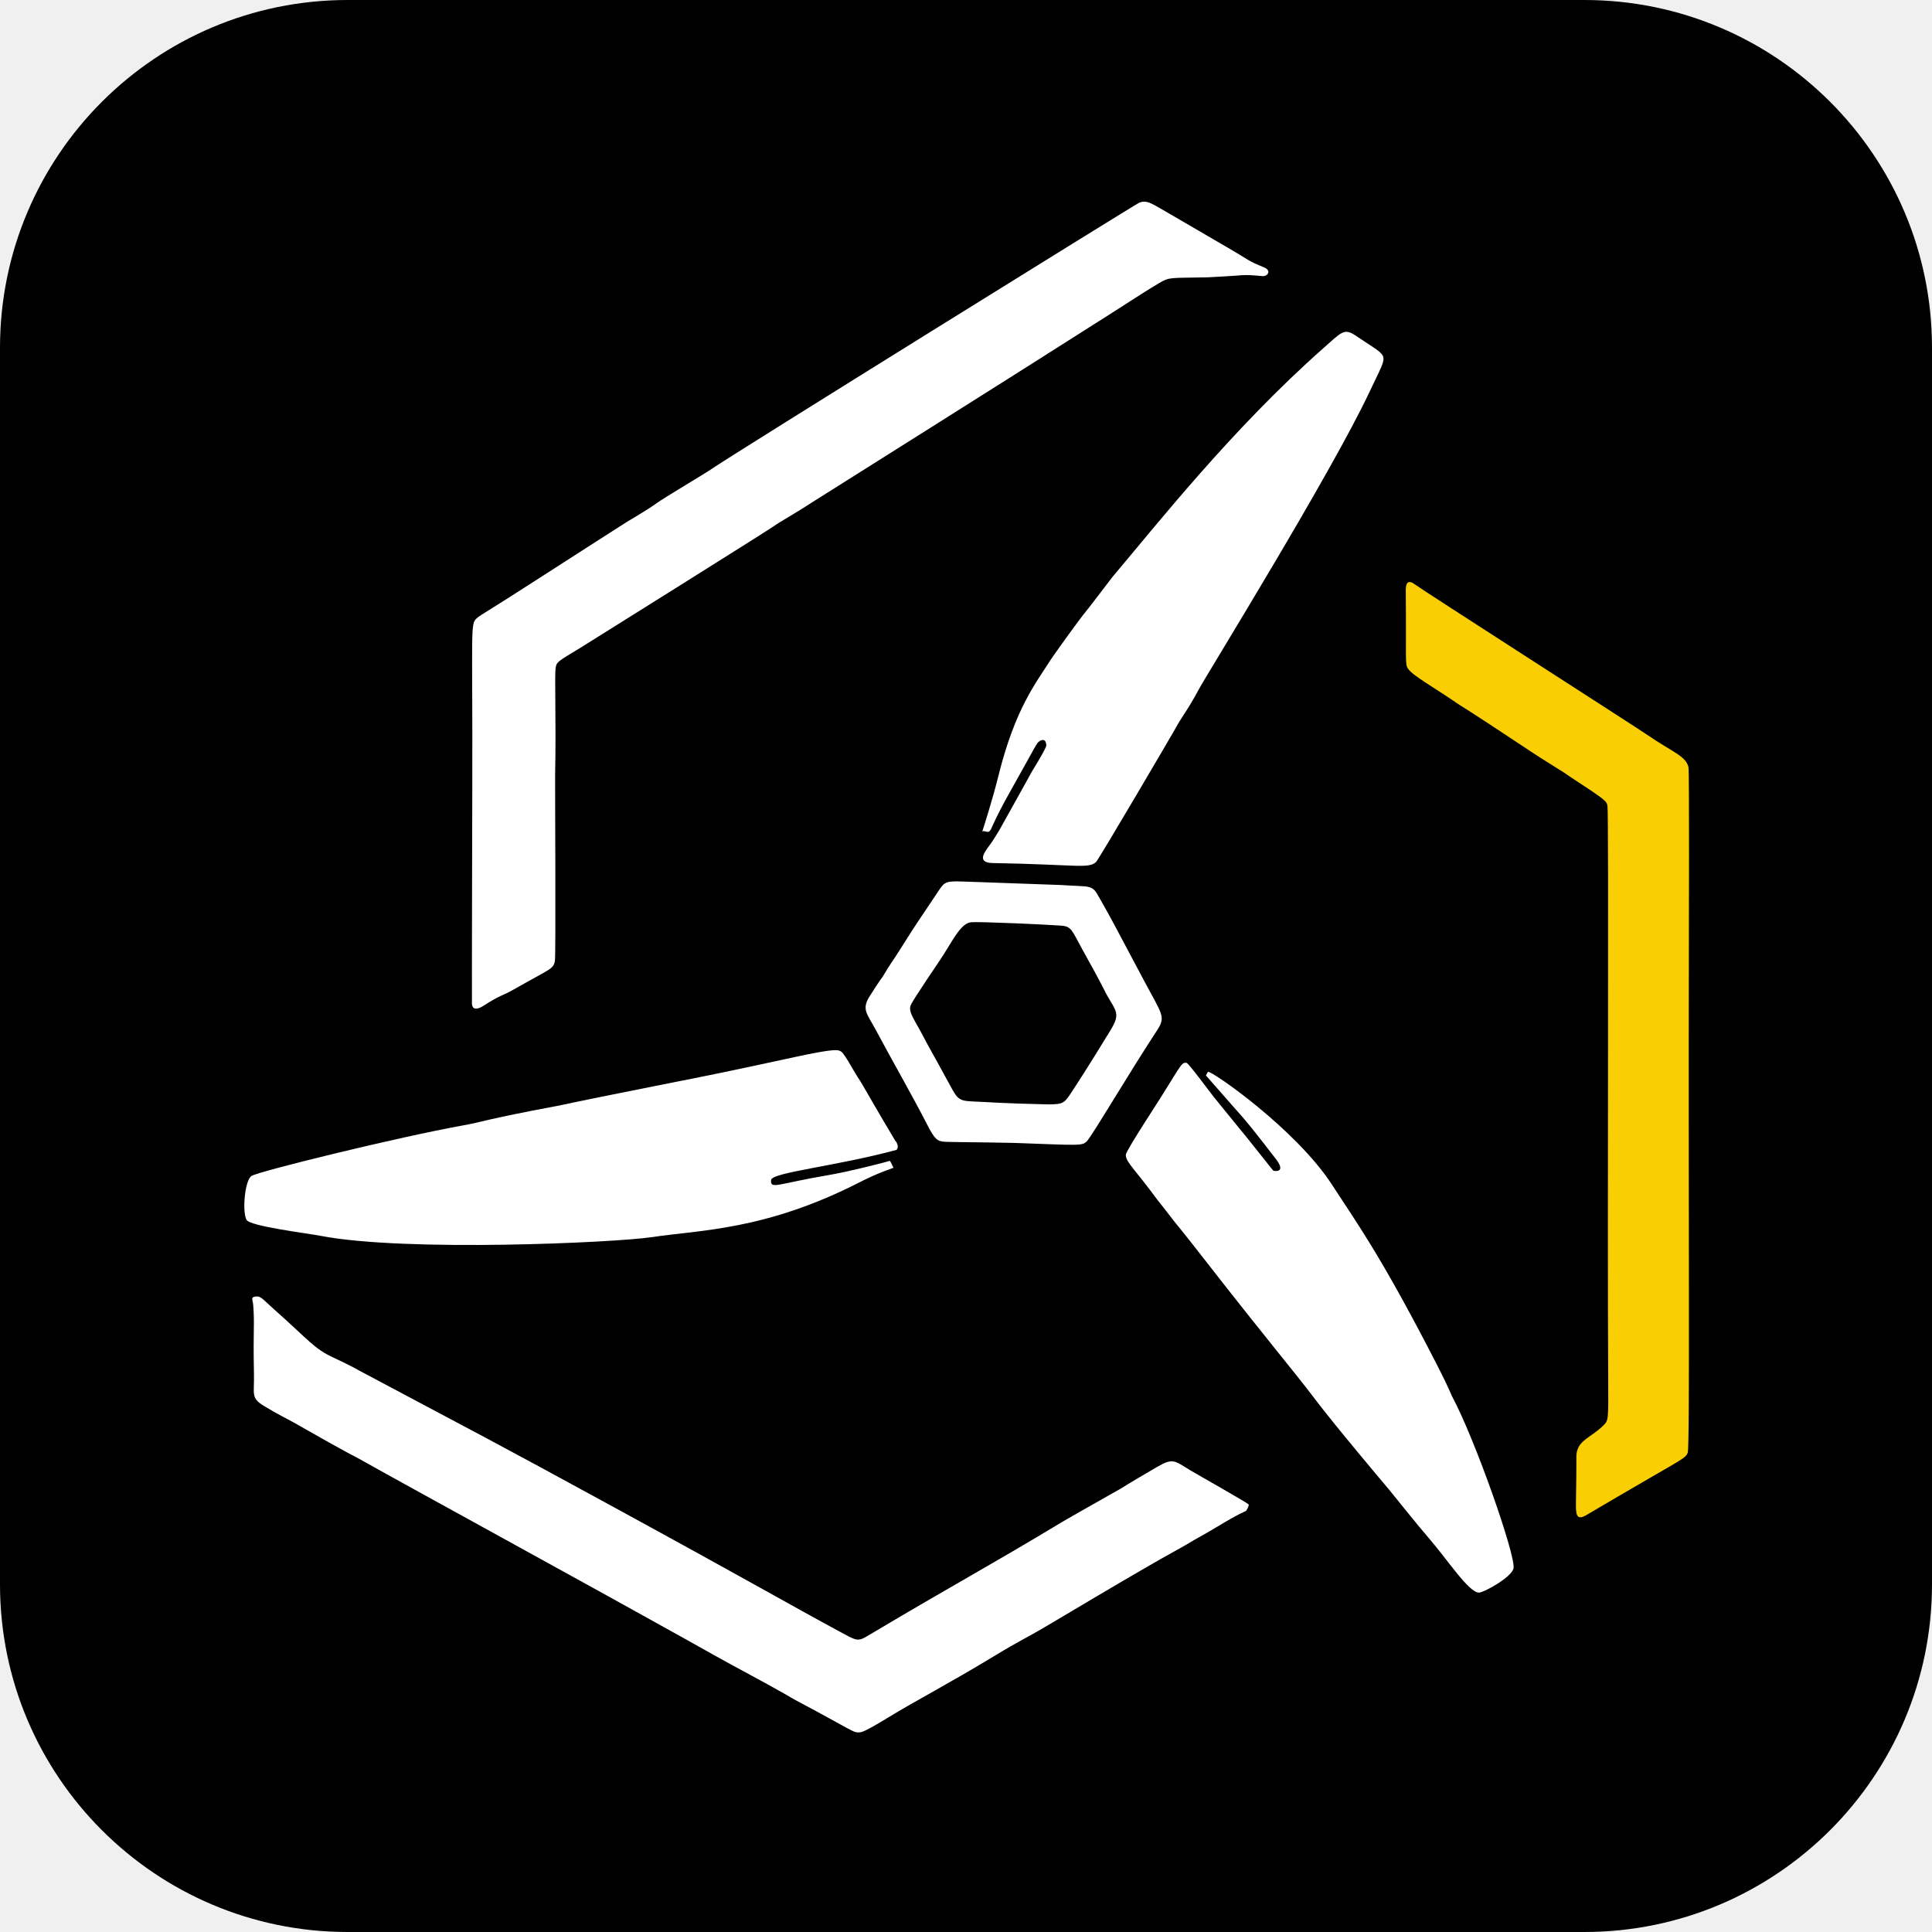
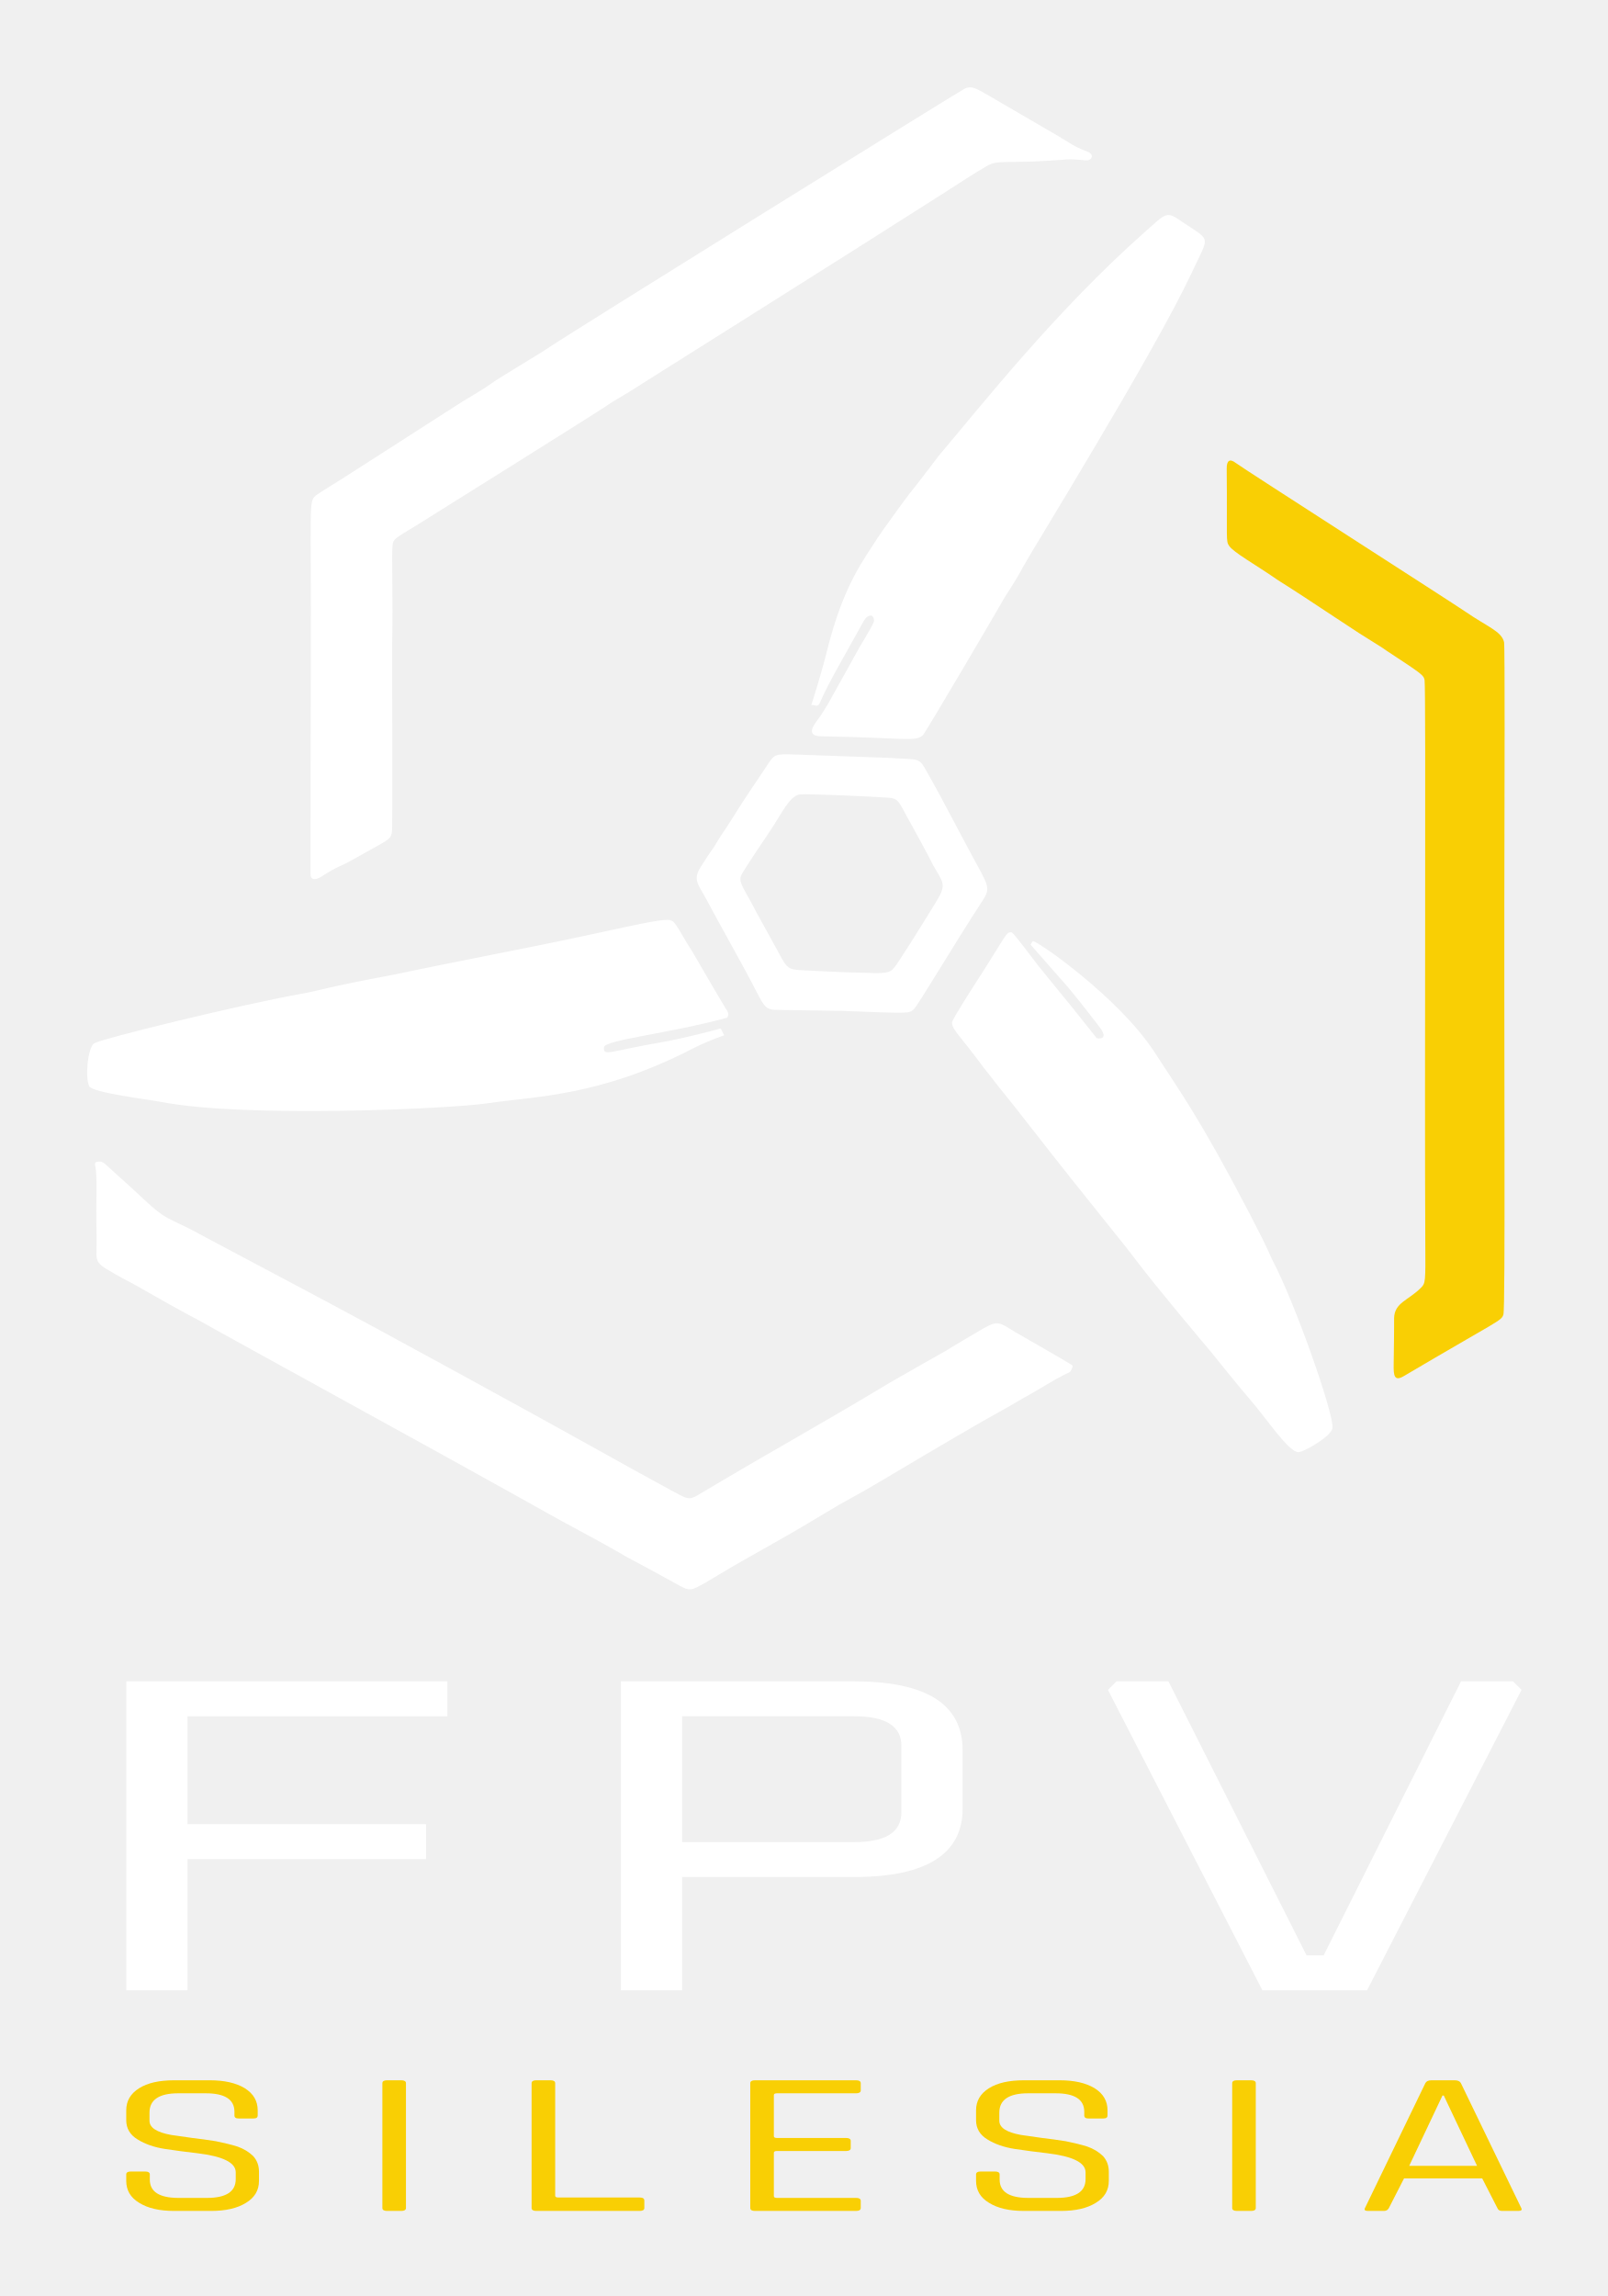
- <svg xmlns="http://www.w3.org/2000/svg" viewBox="78.1 -95.5 1087.3 1087.3" role="img" aria-label="FPV Silesia">
-   <rect x="78.1" y="-95.5" width="1087.3" height="1087.3" rx="195.7" fill="#000" />
+ <svg xmlns="http://www.w3.org/2000/svg" viewBox="165.6 -32.1 922.0 1316.9" role="img" aria-label="FPV Silesia">
+   <path transform="matrix(185.277,0,0,116.526,224.669,1236)" fill="#F9CF04" fill-rule="evenodd" d="M0.072,-0.148L0.072,-0.18C0.072,-0.189 0.077,-0.194 0.086,-0.194L0.131,-0.194C0.14,-0.194 0.145,-0.189 0.145,-0.18L0.145,-0.154C0.145,-0.094 0.175,-0.064 0.234,-0.064L0.322,-0.064C0.381,-0.064 0.411,-0.095 0.411,-0.156L0.411,-0.19C0.411,-0.238 0.371,-0.269 0.292,-0.284C0.259,-0.29 0.225,-0.297 0.192,-0.305C0.159,-0.313 0.13,-0.329 0.107,-0.352C0.084,-0.374 0.072,-0.406 0.072,-0.446L0.072,-0.495C0.072,-0.541 0.085,-0.577 0.112,-0.604C0.138,-0.63 0.174,-0.643 0.22,-0.643L0.331,-0.643C0.376,-0.643 0.412,-0.63 0.439,-0.604C0.466,-0.577 0.479,-0.541 0.479,-0.495L0.479,-0.47C0.479,-0.46 0.475,-0.455 0.466,-0.455L0.42,-0.455C0.411,-0.455 0.407,-0.46 0.407,-0.47L0.407,-0.488C0.407,-0.549 0.377,-0.579 0.318,-0.579L0.233,-0.579C0.174,-0.579 0.144,-0.547 0.144,-0.484L0.144,-0.444C0.144,-0.41 0.166,-0.387 0.211,-0.374C0.231,-0.369 0.253,-0.364 0.277,-0.359C0.301,-0.355 0.325,-0.349 0.35,-0.343C0.374,-0.335 0.396,-0.327 0.416,-0.317C0.436,-0.306 0.452,-0.29 0.465,-0.27C0.477,-0.249 0.483,-0.223 0.483,-0.193L0.483,-0.148C0.483,-0.102 0.47,-0.066 0.443,-0.04C0.416,-0.013 0.38,-0 0.335,-0L0.22,-0C0.175,-0 0.139,-0.013 0.112,-0.04C0.085,-0.066 0.072,-0.102 0.072,-0.148Z" />
+   <path transform="matrix(185.277,0,0,116.526,369.37,1236)" fill="#F9CF04" fill-rule="evenodd" d="M0.157,-0.629L0.157,-0.014C0.157,-0.005 0.152,-0 0.143,-0L0.098,-0C0.089,-0 0.084,-0.005 0.084,-0.014L0.084,-0.629C0.084,-0.638 0.089,-0.643 0.098,-0.643L0.143,-0.643C0.152,-0.643 0.157,-0.638 0.157,-0.629Z" />
+   <path transform="matrix(185.277,0,0,116.526,455.894,1236)" fill="#F9CF04" fill-rule="evenodd" d="M0.414,-0L0.093,-0C0.084,-0 0.079,-0.005 0.079,-0.014L0.079,-0.629C0.079,-0.638 0.084,-0.643 0.093,-0.643L0.138,-0.643C0.147,-0.643 0.152,-0.638 0.152,-0.629L0.152,-0.075C0.152,-0.069 0.155,-0.066 0.162,-0.066L0.414,-0.066C0.423,-0.066 0.428,-0.061 0.428,-0.051L0.428,-0.014C0.428,-0.005 0.423,-0 0.414,-0Z" />
+   <path transform="matrix(185.277,0,0,116.526,581.327,1236)" fill="#F9CF04" fill-rule="evenodd" d="M0.407,-0L0.093,-0C0.084,-0 0.079,-0.005 0.079,-0.014L0.079,-0.629C0.079,-0.638 0.084,-0.643 0.093,-0.643L0.407,-0.643C0.416,-0.643 0.421,-0.638 0.421,-0.629L0.421,-0.593C0.421,-0.584 0.416,-0.579 0.407,-0.579L0.162,-0.579C0.155,-0.579 0.152,-0.576 0.152,-0.57L0.152,-0.368C0.152,-0.362 0.155,-0.359 0.162,-0.359L0.376,-0.359C0.385,-0.359 0.39,-0.354 0.39,-0.345L0.39,-0.309C0.39,-0.3 0.385,-0.295 0.376,-0.295L0.162,-0.295C0.155,-0.295 0.152,-0.292 0.152,-0.286L0.152,-0.073C0.152,-0.067 0.155,-0.064 0.162,-0.064L0.407,-0.064C0.416,-0.064 0.421,-0.059 0.421,-0.05L0.421,-0.014C0.421,-0.005 0.416,-0 0.407,-0Z" />
+   <path transform="matrix(185.277,0,0,116.526,712.132,1236)" fill="#F9CF04" fill-rule="evenodd" d="M0.072,-0.148L0.072,-0.18C0.072,-0.189 0.077,-0.194 0.086,-0.194L0.131,-0.194C0.14,-0.194 0.145,-0.189 0.145,-0.18L0.145,-0.154C0.145,-0.094 0.175,-0.064 0.234,-0.064L0.322,-0.064C0.381,-0.064 0.411,-0.095 0.411,-0.156L0.411,-0.19C0.411,-0.238 0.371,-0.269 0.292,-0.284C0.259,-0.29 0.225,-0.297 0.192,-0.305C0.159,-0.313 0.13,-0.329 0.107,-0.352C0.084,-0.374 0.072,-0.406 0.072,-0.446L0.072,-0.495C0.072,-0.541 0.085,-0.577 0.112,-0.604C0.138,-0.63 0.174,-0.643 0.22,-0.643L0.331,-0.643C0.376,-0.643 0.412,-0.63 0.439,-0.604C0.466,-0.577 0.479,-0.541 0.479,-0.495L0.479,-0.47C0.479,-0.46 0.475,-0.455 0.466,-0.455L0.42,-0.455C0.411,-0.455 0.407,-0.46 0.407,-0.47L0.407,-0.488C0.407,-0.549 0.377,-0.579 0.318,-0.579L0.233,-0.579C0.174,-0.579 0.144,-0.547 0.144,-0.484L0.144,-0.444C0.144,-0.41 0.166,-0.387 0.211,-0.374C0.231,-0.369 0.253,-0.364 0.277,-0.359C0.301,-0.355 0.325,-0.349 0.35,-0.343C0.374,-0.335 0.396,-0.327 0.416,-0.317C0.436,-0.306 0.452,-0.29 0.465,-0.27C0.477,-0.249 0.483,-0.223 0.483,-0.193L0.483,-0.148C0.483,-0.102 0.47,-0.066 0.443,-0.04C0.416,-0.013 0.38,-0 0.335,-0L0.22,-0C0.175,-0 0.139,-0.013 0.112,-0.04C0.085,-0.066 0.072,-0.102 0.072,-0.148Z" />
+   <path transform="matrix(185.277,0,0,116.526,856.833,1236)" fill="#F9CF04" fill-rule="evenodd" d="M0.157,-0.629L0.157,-0.014C0.157,-0.005 0.152,-0 0.143,-0L0.098,-0C0.089,-0 0.084,-0.005 0.084,-0.014L0.084,-0.629C0.084,-0.638 0.089,-0.643 0.098,-0.643L0.143,-0.643C0.152,-0.643 0.157,-0.638 0.157,-0.629Z" />
+   <path transform="matrix(185.277,0,0,116.526,943.358,1236)" fill="#F9CF04" fill-rule="evenodd" d="M0.087,-0L0.037,-0C0.028,-0 0.025,-0.005 0.028,-0.014L0.215,-0.629C0.218,-0.638 0.224,-0.643 0.234,-0.643L0.306,-0.643C0.316,-0.643 0.322,-0.638 0.325,-0.629L0.512,-0.014C0.515,-0.005 0.512,-0 0.503,-0L0.452,-0C0.445,-0 0.44,-0.005 0.438,-0.014L0.391,-0.16L0.149,-0.16L0.102,-0.014C0.099,-0.005 0.094,-0 0.087,-0ZM0.268,-0.568L0.165,-0.222L0.375,-0.222L0.272,-0.568L0.268,-0.568Z" />
+   <path transform="matrix(408.358,0,0,256.829,201.301,1109.47)" fill="#fff" fill-rule="evenodd" d="M0.09,-0L0.09,-0.69L0.541,-0.69L0.541,-0.612L0.176,-0.612L0.176,-0.371L0.511,-0.371L0.511,-0.293L0.176,-0.293L0.176,-0L0.09,-0Z" />
+   <path transform="matrix(408.358,0,0,256.829,484.997,1109.47)" fill="#fff" fill-rule="evenodd" d="M0.09,-0L0.09,-0.69L0.417,-0.69C0.519,-0.69 0.57,-0.639 0.57,-0.536L0.57,-0.406C0.57,-0.304 0.519,-0.253 0.417,-0.253L0.176,-0.253L0.176,-0L0.09,-0ZM0.176,-0.331L0.418,-0.331C0.462,-0.331 0.484,-0.353 0.484,-0.398L0.484,-0.546C0.484,-0.59 0.462,-0.612 0.418,-0.612L0.176,-0.612L0.176,-0.331Z" />
+   <path transform="matrix(408.358,0,0,256.829,792.945,1109.47)" fill="#fff" fill-rule="evenodd" d="M0.02,-0.671L0.032,-0.69L0.105,-0.69L0.299,-0.078L0.323,-0.078L0.516,-0.69L0.589,-0.69L0.601,-0.671L0.384,-0L0.237,-0L0.02,-0.671Z" />
  <path transform="matrix(2.42389,0,0,2.42389,-140.218,-220.175)" fill="#fff" fill-rule="evenodd" d="M370.514,115.824C361.84,116.022 361.69,115.688 359.268,117.129C355.74,119.226 355.799,119.263 348.239,124.088C325.403,138.662 279.234,167.66 278.343,168.247C274.676,170.663 271.053,172.623 269.624,173.678C268.483,174.519 225.827,201.24 224.736,201.898C219.607,204.989 219.301,205.138 219.096,206.417C218.781,208.377 219.225,218.103 218.957,231.499C218.922,233.252 219.157,273.326 218.905,274.576C218.52,276.487 217.993,276.255 209.328,281.185C206.575,282.751 206.378,282.351 202.228,285.019C202.051,285.133 199.755,286.609 199.648,284.472C199.606,283.634 199.718,237.578 199.728,233.5C199.818,196.739 199.196,196.286 200.842,194.918C201.999,193.957 202.125,194.159 216.67,184.767C223.781,180.175 234.07,173.603 235.585,172.635C236.401,172.114 240.266,169.903 242.401,168.357C244.502,166.835 253.971,161.27 255.352,160.283C259.05,157.64 353.592,98.927 354.516,98.532C356.446,97.706 357.636,98.828 361.71,101.121C362.895,101.787 362.863,101.813 376.397,109.678C379.904,111.716 379.742,111.982 383.506,113.492C385.254,114.193 384.505,115.432 383.514,115.54C382.897,115.607 381.082,115.208 378.49,115.327C377.851,115.356 377.866,115.438 370.514,115.824Z" />
  <path transform="matrix(2.42389,0,0,2.42389,-140.218,-220.175)" fill="#fff" fill-rule="evenodd" d="M173.425,369.635C203.061,385.415 203.106,385.28 232.573,401.365C264.805,418.959 273.766,424.186 284.709,430.096C288.851,432.333 289.133,432.676 291.398,431.328C312.276,418.903 319.041,415.441 336.685,404.807C338.161,403.917 349.169,397.698 350.257,397.084C350.95,396.692 350.886,396.59 358.803,391.991C362.41,389.895 362.781,390.591 366.352,392.766C367.778,393.634 379.956,400.484 380.006,400.773C380.053,401.038 379.586,402.088 379.318,402.264C378.782,402.616 378.647,402.328 372.291,406.145C368.832,408.223 368.78,408.102 365.321,410.185C362.864,411.665 362.705,411.333 334.339,428.226C327.618,432.229 327.482,431.949 320.814,435.997C310.233,442.418 302.845,446.202 296.309,450.194C290.7,453.62 290.118,453.643 289.507,453.666C288.071,453.722 288.174,453.289 274.698,446.132C273.463,445.476 273.571,445.307 259.401,437.681C254.515,435.051 254.635,434.854 198.711,404.107C196.703,403.003 175.946,391.591 173.638,390.244C172.43,389.539 172.334,389.75 158.345,381.759C156.792,380.872 154.758,379.948 151.303,377.838C148.265,375.983 149.131,375.173 149.035,370.501C148.81,359.585 149.221,359.322 148.869,354.509C148.773,353.191 148.152,352.596 149.484,352.46C150.648,352.342 150.995,353.026 153.62,355.362C162.196,362.994 162.947,364.518 167.439,366.624C171.634,368.591 172.962,369.365 173.425,369.635Z" />
  <path transform="matrix(2.42389,0,0,2.42389,-140.218,-220.175)" fill="#F9CF04" fill-rule="evenodd" d="M454.401,231.642C453.345,230.911 453.355,230.912 453.261,230.853C447.733,227.396 447.744,227.421 442.308,223.812C429.541,215.336 429.454,215.479 428.36,214.719C423.187,211.129 418.168,208.38 417.043,206.767C416.206,205.567 416.623,205.409 416.464,188.497C416.447,186.584 417.149,186.008 418.652,187.171C420.159,188.338 469.907,220.24 472.727,222.184C478.266,226.002 481.494,226.941 482.105,229.562C482.312,230.453 482.204,269.064 482.194,272.499C482.043,326.428 482.458,387.047 481.941,388.657C481.442,390.212 480.968,389.879 458.365,403.227C456.12,404.552 455.932,403.091 455.974,400.495C456.135,390.36 456.051,390.365 456.077,389.484C456.185,385.829 459.4,385.331 462.376,382.372C463.54,381.214 463.517,381.039 463.462,371.5C463.252,335.414 463.642,240.355 463.29,238.541C463.066,237.384 462.969,237.259 454.401,231.642Z" />
  <path transform="matrix(2.42389,0,0,2.42389,-140.218,-220.175)" fill="#fff" fill-rule="evenodd" d="M297.541,322.567C296.813,322.864 293.919,323.756 289.719,325.907C267.795,337.135 252.553,336.998 241.526,338.664C232.949,339.96 184.381,342.187 164.523,338.38C161.186,337.74 148.083,336.152 147.295,334.65C146.275,332.704 146.905,325.425 148.474,324.465C150.309,323.343 182.888,315.367 197.544,312.742C202.382,311.876 202.275,311.423 219.436,308.211C221.21,307.879 221.174,307.756 241.544,303.713C258.092,300.429 258.063,300.434 274.573,296.872C284.159,294.803 284.68,295.146 285.409,295.626C286.227,296.163 288.139,299.966 289.745,302.345C290.156,302.954 293.19,308.352 297.918,316.275C298,316.412 298.132,316.514 298.209,316.654C298.868,317.853 298.278,318.137 298.29,318.399C284.084,322.251 269.214,323.646 269.095,325.432C268.946,327.666 270.436,326.309 282.46,324.266C287.343,323.436 294.478,321.561 295.514,321.289C296.576,321.01 296.625,320.867 296.773,321.09C297.08,321.552 297.233,322.105 297.541,322.567Z" />
  <path transform="matrix(2.42389,0,0,2.42389,-140.218,-220.175)" fill="#fff" fill-rule="evenodd" d="M318.135,244.494C318.286,244.047 320.456,237.33 321.878,231.596C325.79,215.818 330.7,209.909 333.918,204.768C334.338,204.096 340.536,195.373 342.272,193.314C342.961,192.497 348.345,185.411 348.364,185.388C358.371,173.575 376.12,151.01 397.321,132.286C401.416,128.67 402.121,127.566 404.658,129.25C409.431,132.419 409.431,132.373 410.136,132.941C412.255,134.648 411.398,135.288 408.099,142.317C399.171,161.341 370.184,208.174 368.43,211.46C365.714,216.548 364.852,217.165 362.9,220.718C362.321,221.773 345.221,250.931 344.563,251.561C342.832,253.216 340.057,252.153 320.475,251.818C316.533,251.751 319.108,248.805 319.305,248.408C320.67,246.635 321.411,245.27 322.054,244.257C322.107,244.173 324.03,240.727 325.928,237.316C327.733,234.073 329.515,230.862 329.646,230.603C329.739,230.42 333.025,225.17 333.006,224.483C333.002,224.338 332.954,222.621 331.493,223.486C330.707,223.952 330.87,224.116 325.148,234.255C319.888,243.576 320.477,243.966 319.719,244.5C319.287,244.804 318.567,244.19 318.135,244.494Z" />
  <path transform="matrix(1.97932,0,0,1.97932,-140.218,-220.175)" fill="#fff" fill-rule="evenodd" d="M461.674,378.44C461.287,377.975 453.175,368.764 453.175,368.764L453.767,367.745C454.619,367.251 478.777,383.983 489.088,399.927C496.014,410.637 502.181,418.948 516.399,446.251C522.928,458.79 522.596,458.934 523.174,460.017C529.76,472.354 541.149,504.862 540.658,508.824C540.354,511.282 532.34,515.762 530.847,515.818C527.998,515.925 521.623,506.16 516.872,500.701C513.579,496.917 505.341,486.639 505.335,486.632C503.577,484.55 489.424,467.787 483.782,460.258C479.249,454.21 469.35,442.38 454.118,422.817C445.23,411.401 445.127,411.507 444.362,410.511C439.95,404.773 439.9,404.848 439.53,404.342C432.871,395.239 430.269,393.32 430.421,391.26C430.49,390.327 436.683,380.739 437.261,379.845C446.286,365.871 445.993,365.029 447.658,365.182C448.229,365.234 454.517,373.786 455.454,374.941C455.976,375.583 461.65,382.573 461.98,382.962C464.856,386.361 472.204,395.765 472.315,395.826C472.653,396.012 476.105,396.487 473.127,392.606C463.607,380.2 462.522,379.461 461.674,378.44Z" />
  <path transform="matrix(2.42389,0,0,2.42389,-140.218,-220.175)" fill="#fff" fill-rule="evenodd" d="M325.491,316.798C317.042,316.628 310.818,316.619 309.498,316.539C307.69,316.43 307.114,316.014 305.356,312.572C302.109,306.215 296.433,296.26 293.407,290.553C291.446,286.856 290.036,285.839 291.961,282.788C294.678,278.484 294.792,278.578 295.017,278.199C297.076,274.729 297.204,274.836 299.357,271.407C303.571,264.693 303.677,264.792 308.048,258.188C309.477,256.03 309.784,255.972 314.514,256.139C316.271,256.202 336.345,256.914 336.479,256.923C342.939,257.382 343.553,256.783 344.959,259.247C345.279,259.808 347.473,263.656 348.881,266.304C355.261,278.302 355.249,278.293 355.806,279.334C359.96,287.099 360.77,287.54 358.73,290.645C352.338,300.376 343.504,315.366 342.413,316.417C341.288,317.499 341.067,317.375 325.491,316.798ZM333.497,307.858C337.034,307.833 337.191,307.556 338.996,304.829C342.297,299.843 347.169,291.853 347.864,290.714C350.298,286.722 349.242,286.335 346.945,282.25C346.472,281.41 346.635,281.334 341.241,271.633C338.956,267.523 338.887,266.541 336.51,266.356C333.353,266.109 317.224,265.377 315.507,265.569C312.977,265.852 311.097,270.254 308.302,274.373C307.754,275.179 302.593,282.784 301.641,284.572C300.693,286.351 302.358,287.92 305.254,293.626C305.658,294.424 305.721,294.374 310.647,303.419C312.476,306.777 312.701,307.074 316.51,307.203C319,307.287 322.721,307.625 333.497,307.858Z" />
</svg>
